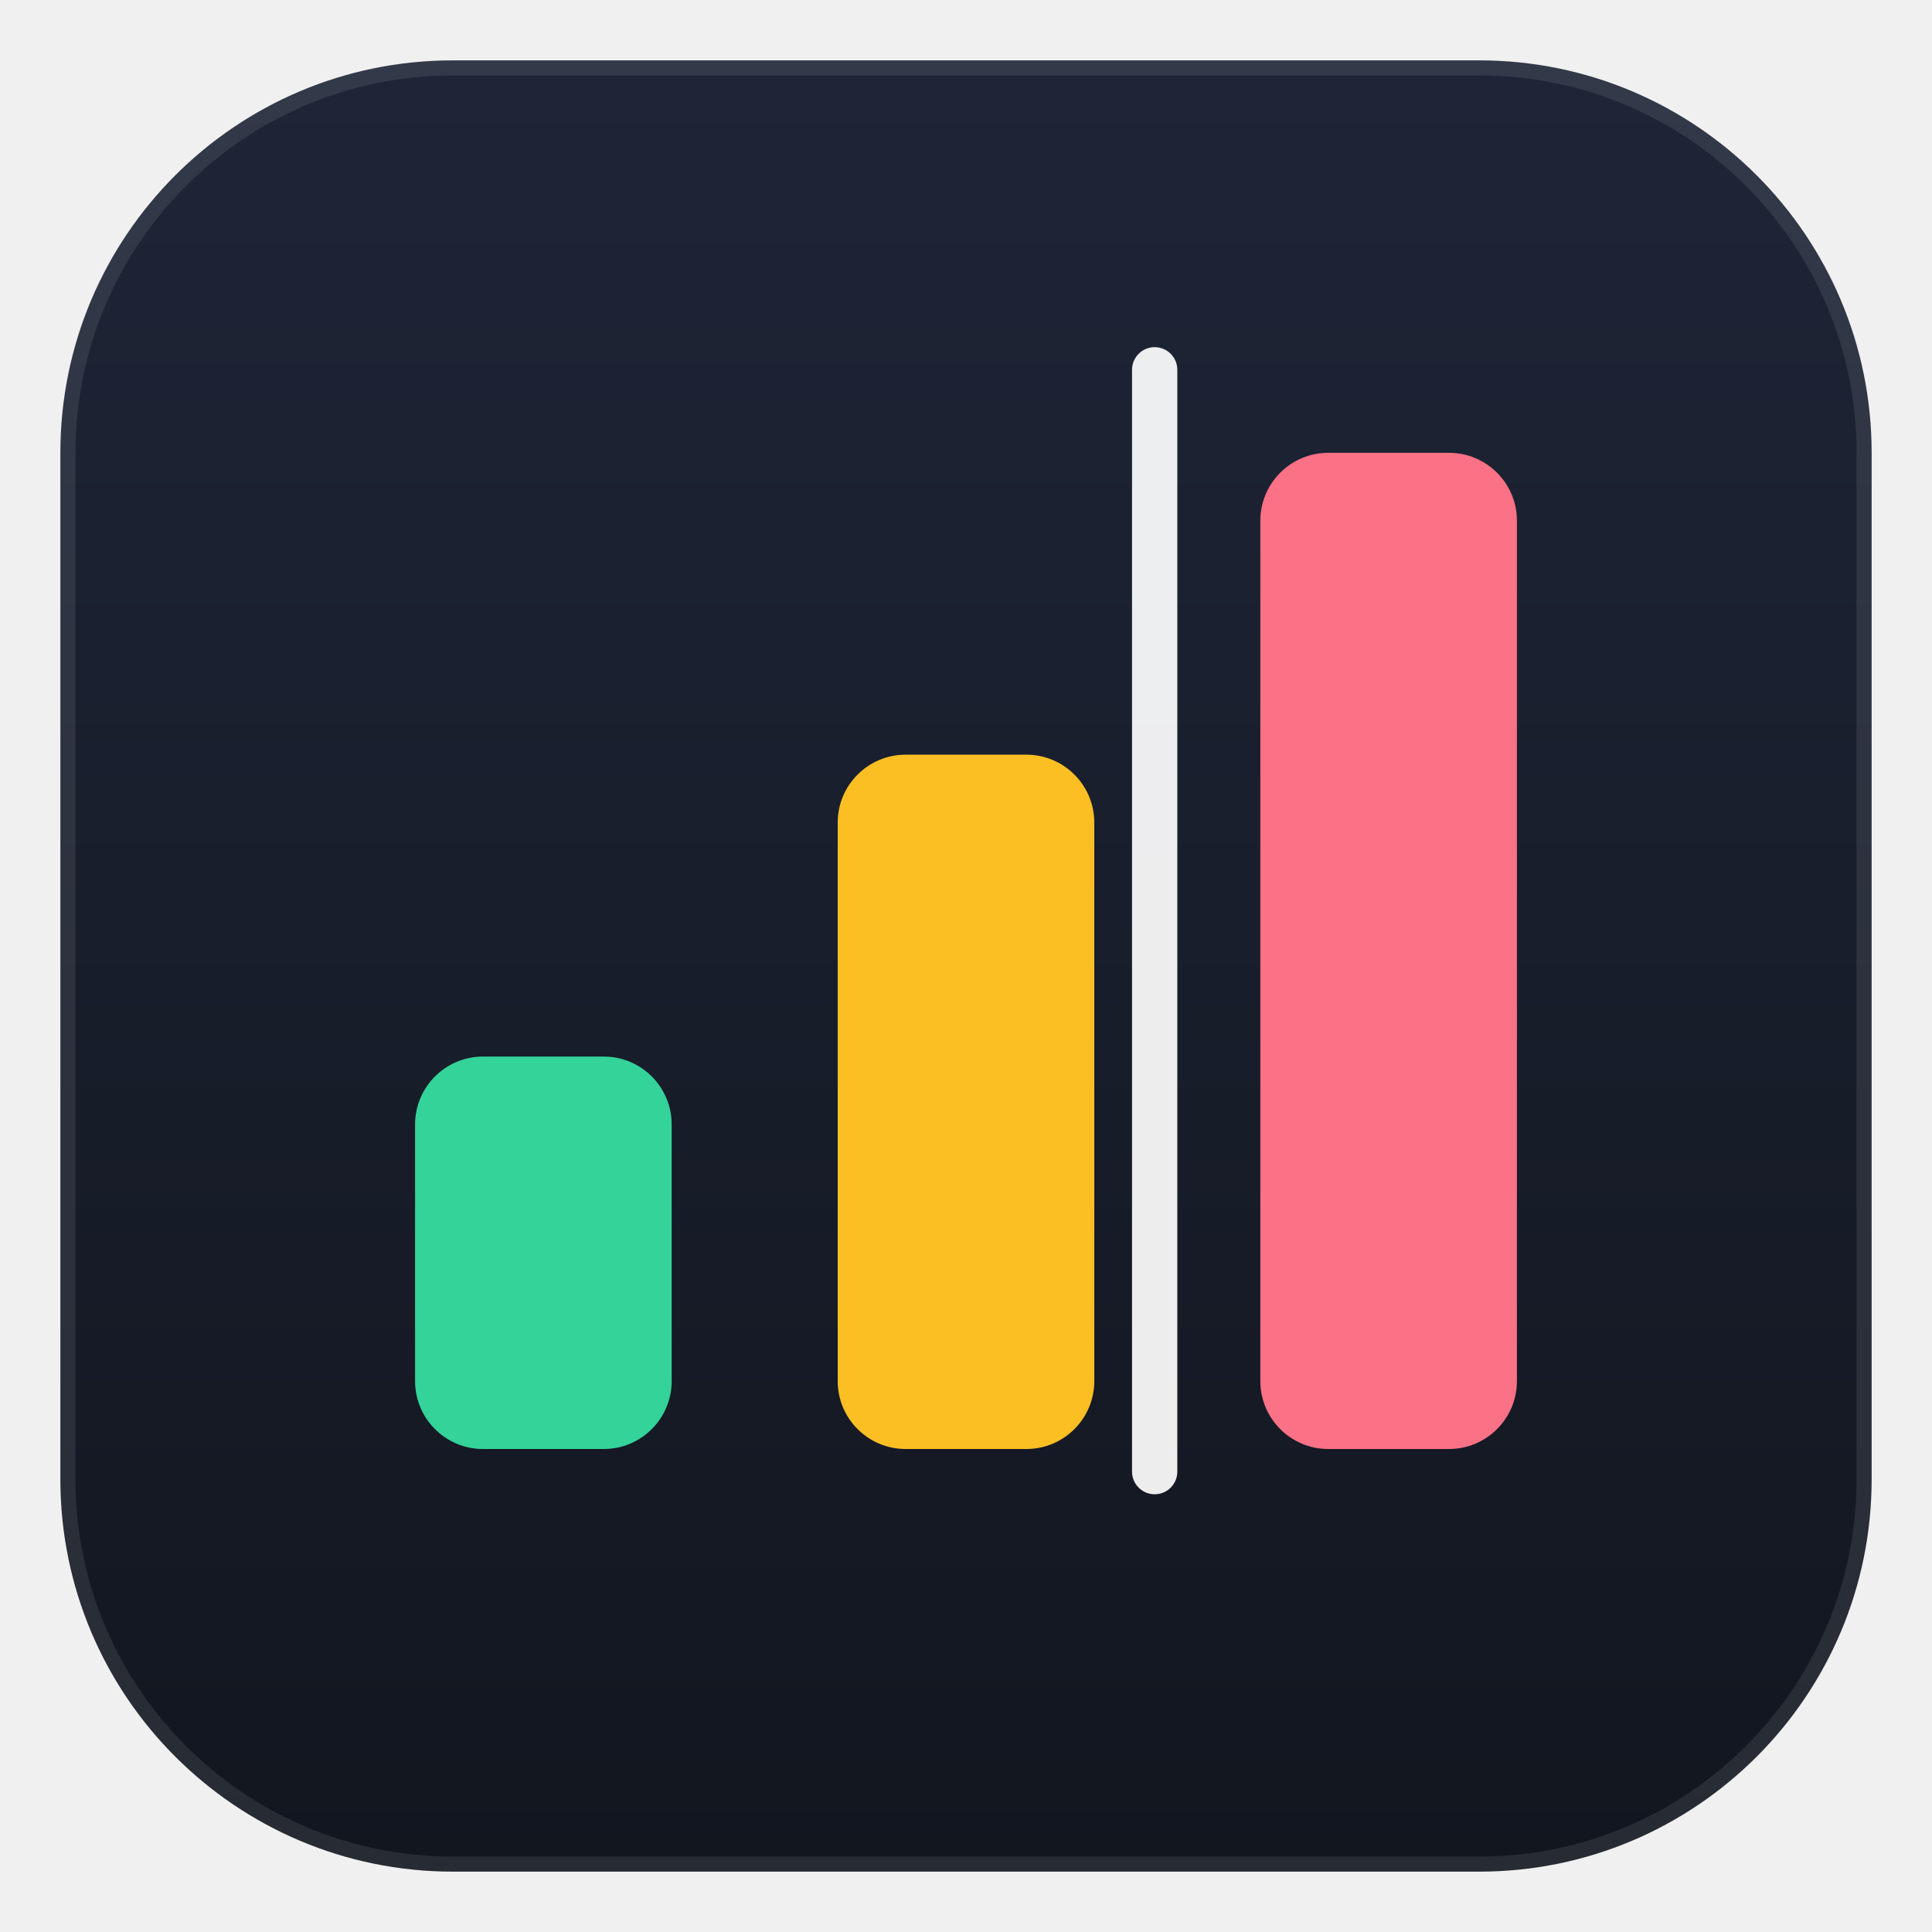
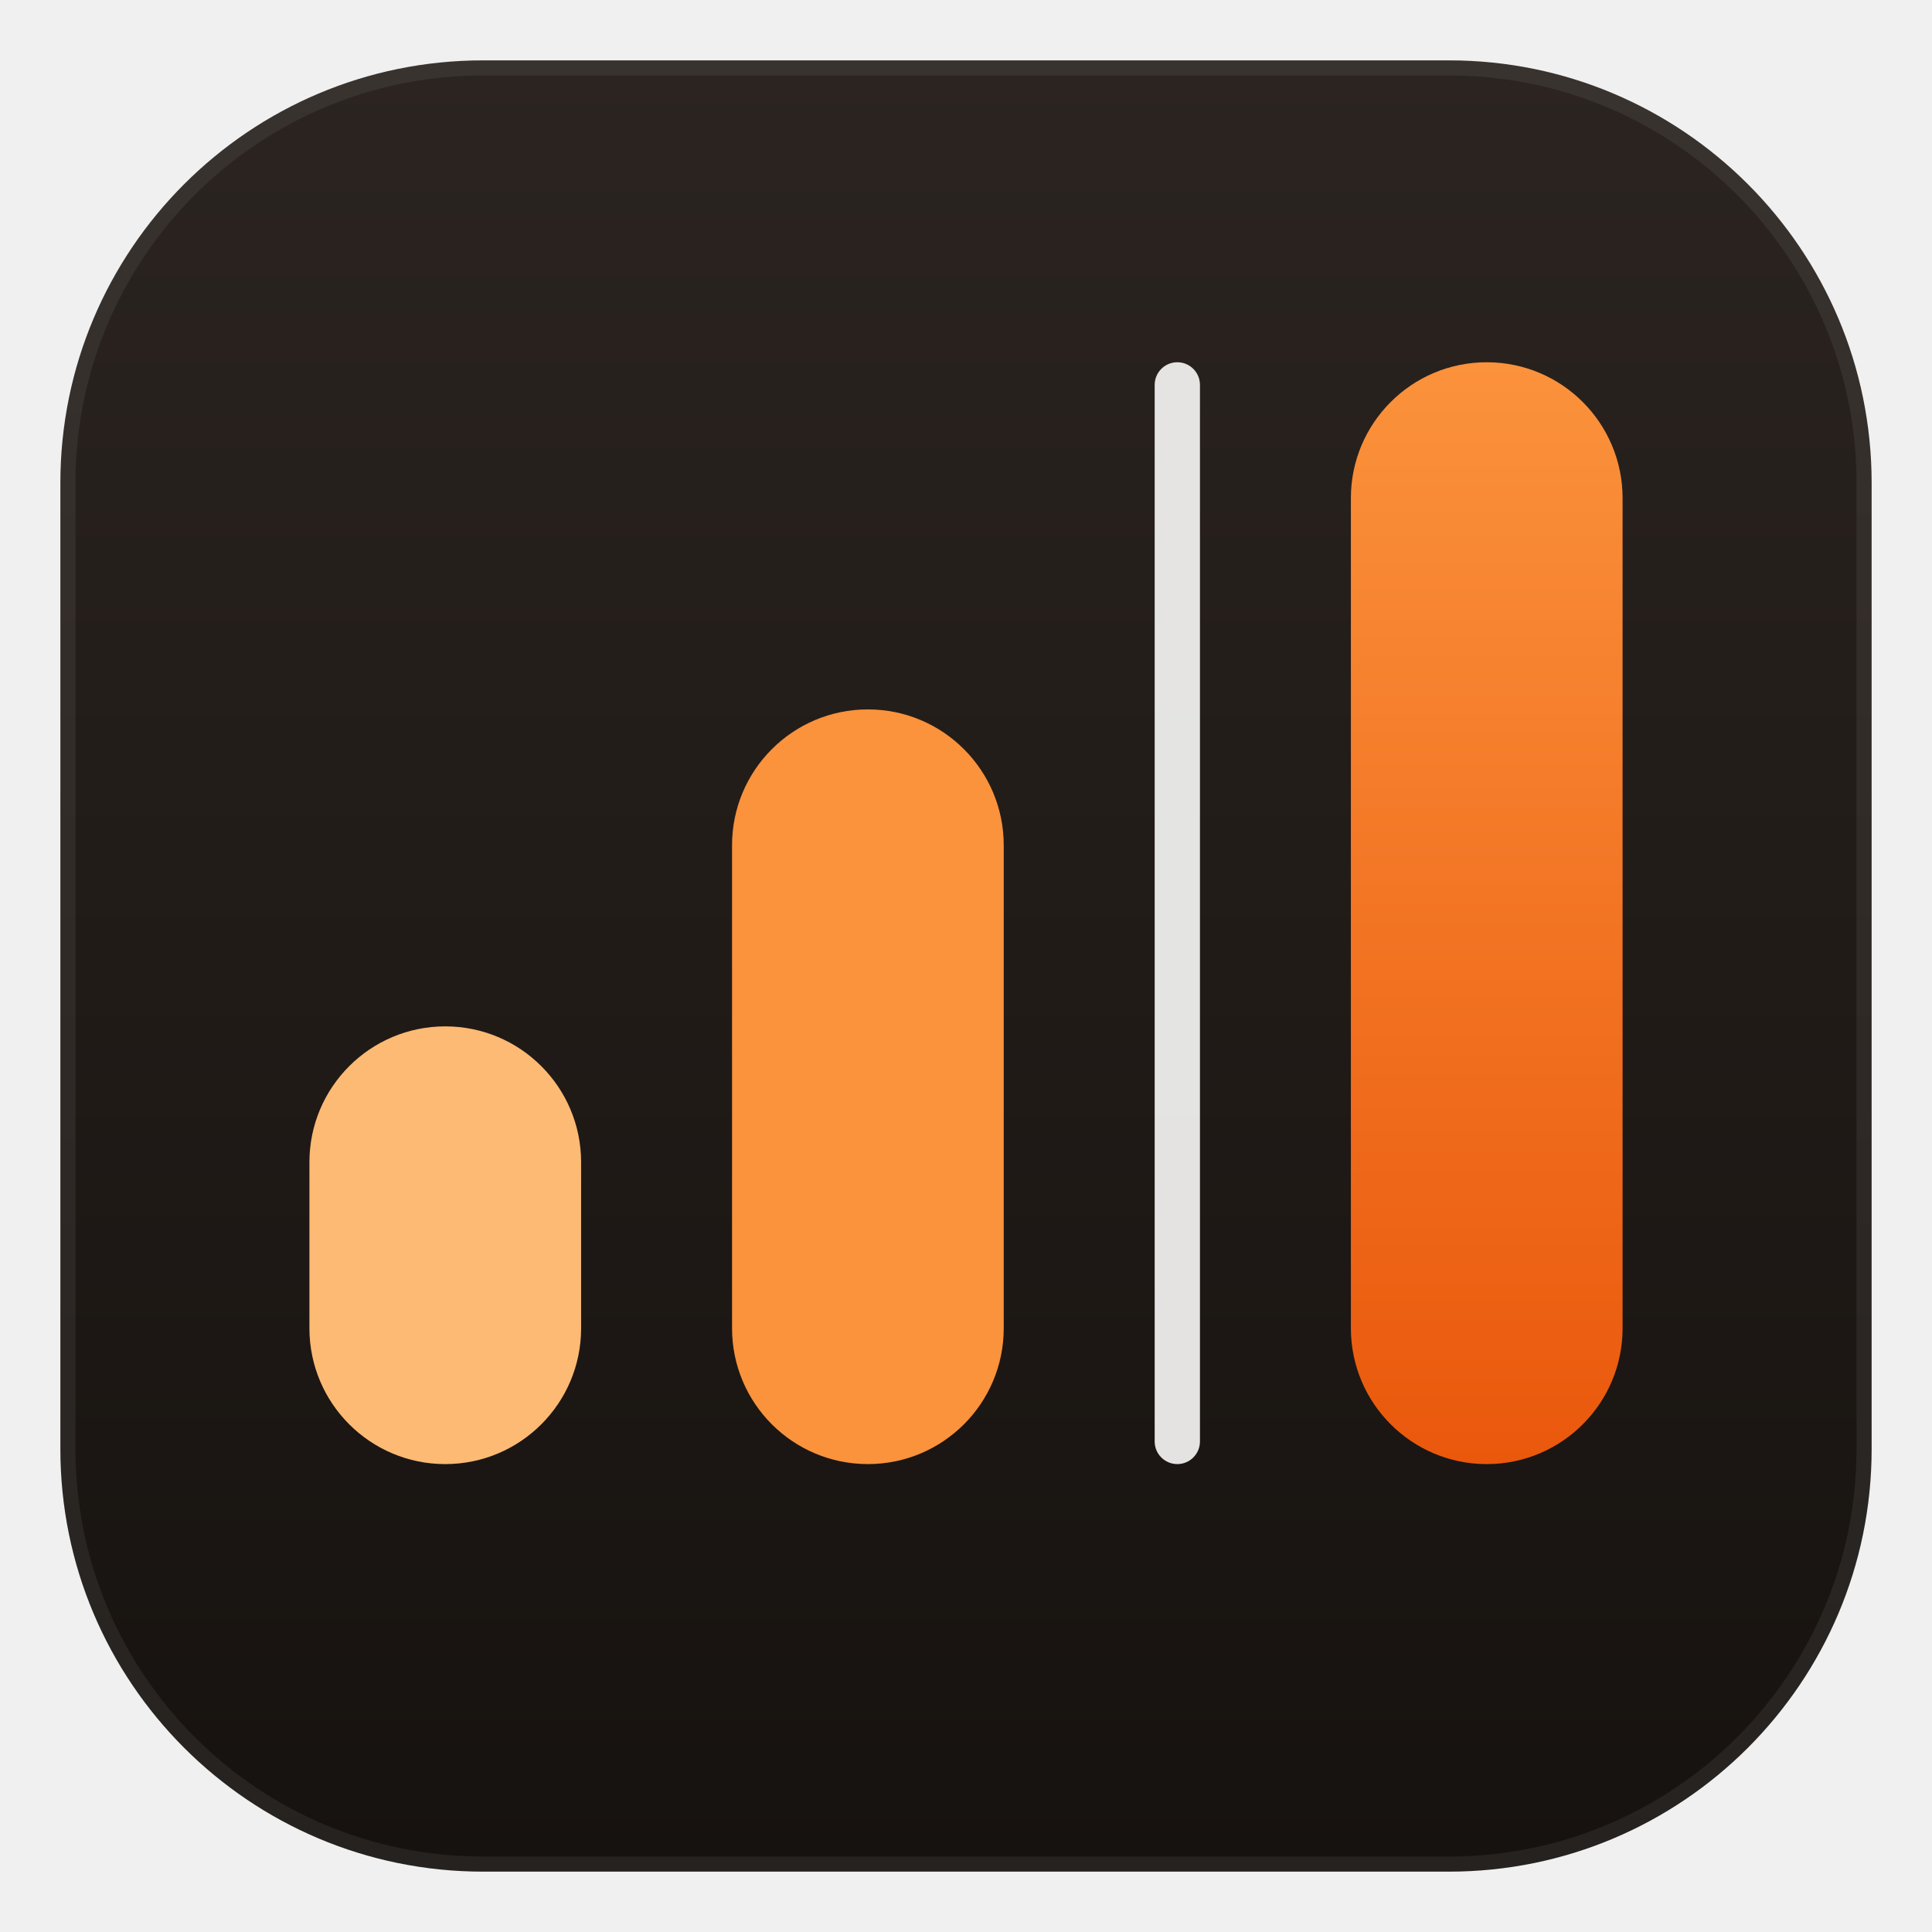
<svg xmlns="http://www.w3.org/2000/svg" viewBox="0 0 256 256">
  <defs>
    <linearGradient id="bg" x1="0" y1="0" x2="0" y2="1">
-       <stop offset="0" stop-color="#1e2537" />
-       <stop offset="1" stop-color="#12161f" />
+       <stop offset="0" stop-color="#2b2420" />
+       <stop offset="1" stop-color="#16120f" />
+     </linearGradient>
+     <linearGradient id="bar3" x1="0" y1="0" x2="0" y2="1">
+       <stop offset="0" stop-color="#fb923c" />
+       <stop offset="1" stop-color="#ea580c" />
    </linearGradient>
  </defs>
-   <rect x="8" y="8" width="240" height="240" rx="52" fill="url(#bg)" />
-   <rect x="9" y="9" width="238" height="238" rx="51" fill="none" stroke="#ffffff" stroke-opacity="0.09" stroke-width="2" />
-   <rect x="55" y="140" width="34" height="52" rx="9" fill="#34d399" />
-   <rect x="111" y="100" width="34" height="92" rx="9" fill="#fbbf24" />
-   <rect x="167" y="60" width="34" height="132" rx="9" fill="#fb7185" />
-   <rect x="150" y="46" width="6" height="152" rx="3" fill="#ffffff" fill-opacity="0.92" />
+   <rect x="8" y="8" width="240" height="240" rx="56" fill="url(#bg)" />
+   <rect x="9" y="9" width="238" height="238" rx="55" fill="none" stroke="#fafaf9" stroke-opacity="0.07" stroke-width="2" />
+   <rect x="41" y="136" width="36" height="58" rx="18" fill="#fdba74" />
+   <rect x="97" y="94" width="36" height="100" rx="18" fill="#fb923c" />
+   <rect x="179" y="48" width="36" height="146" rx="18" fill="url(#bar3)" />
+   <rect x="153" y="48" width="6" height="146" rx="3" fill="#fafaf9" fill-opacity="0.9" />
</svg>
